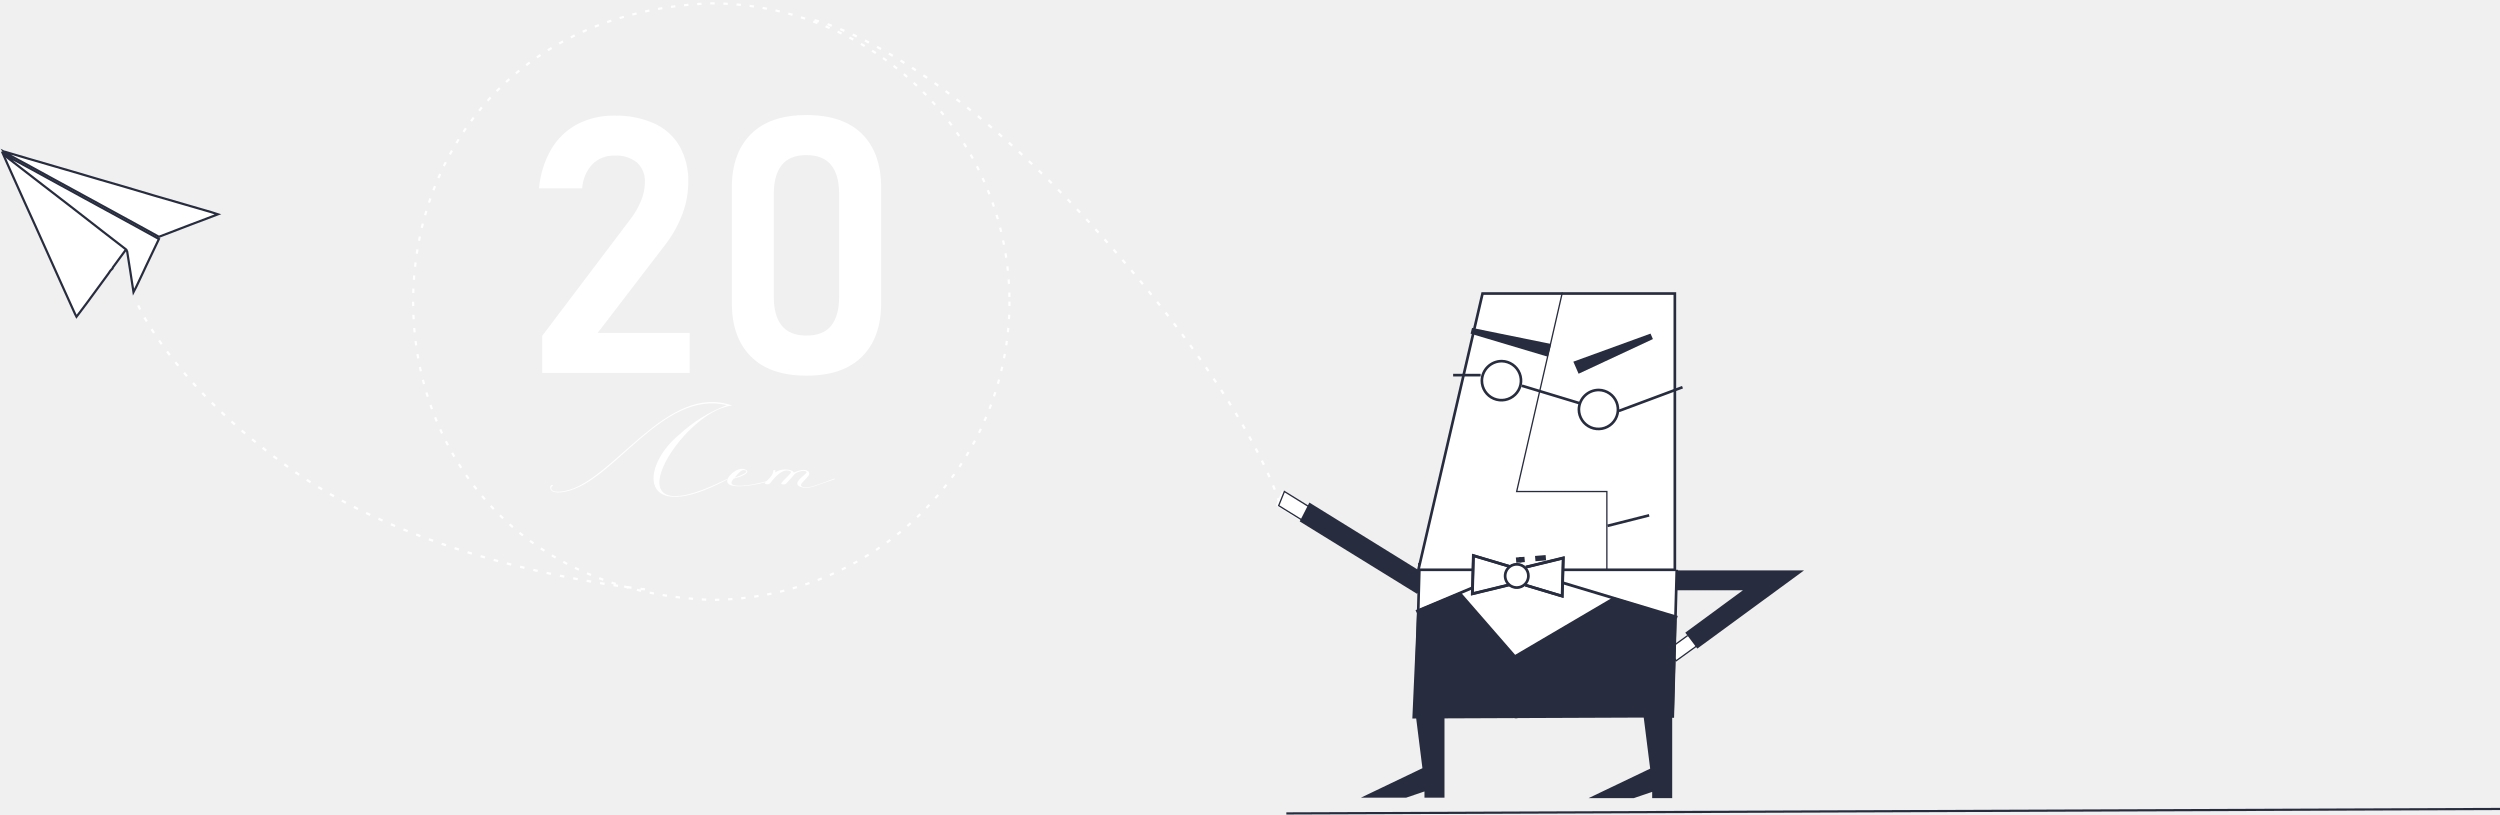
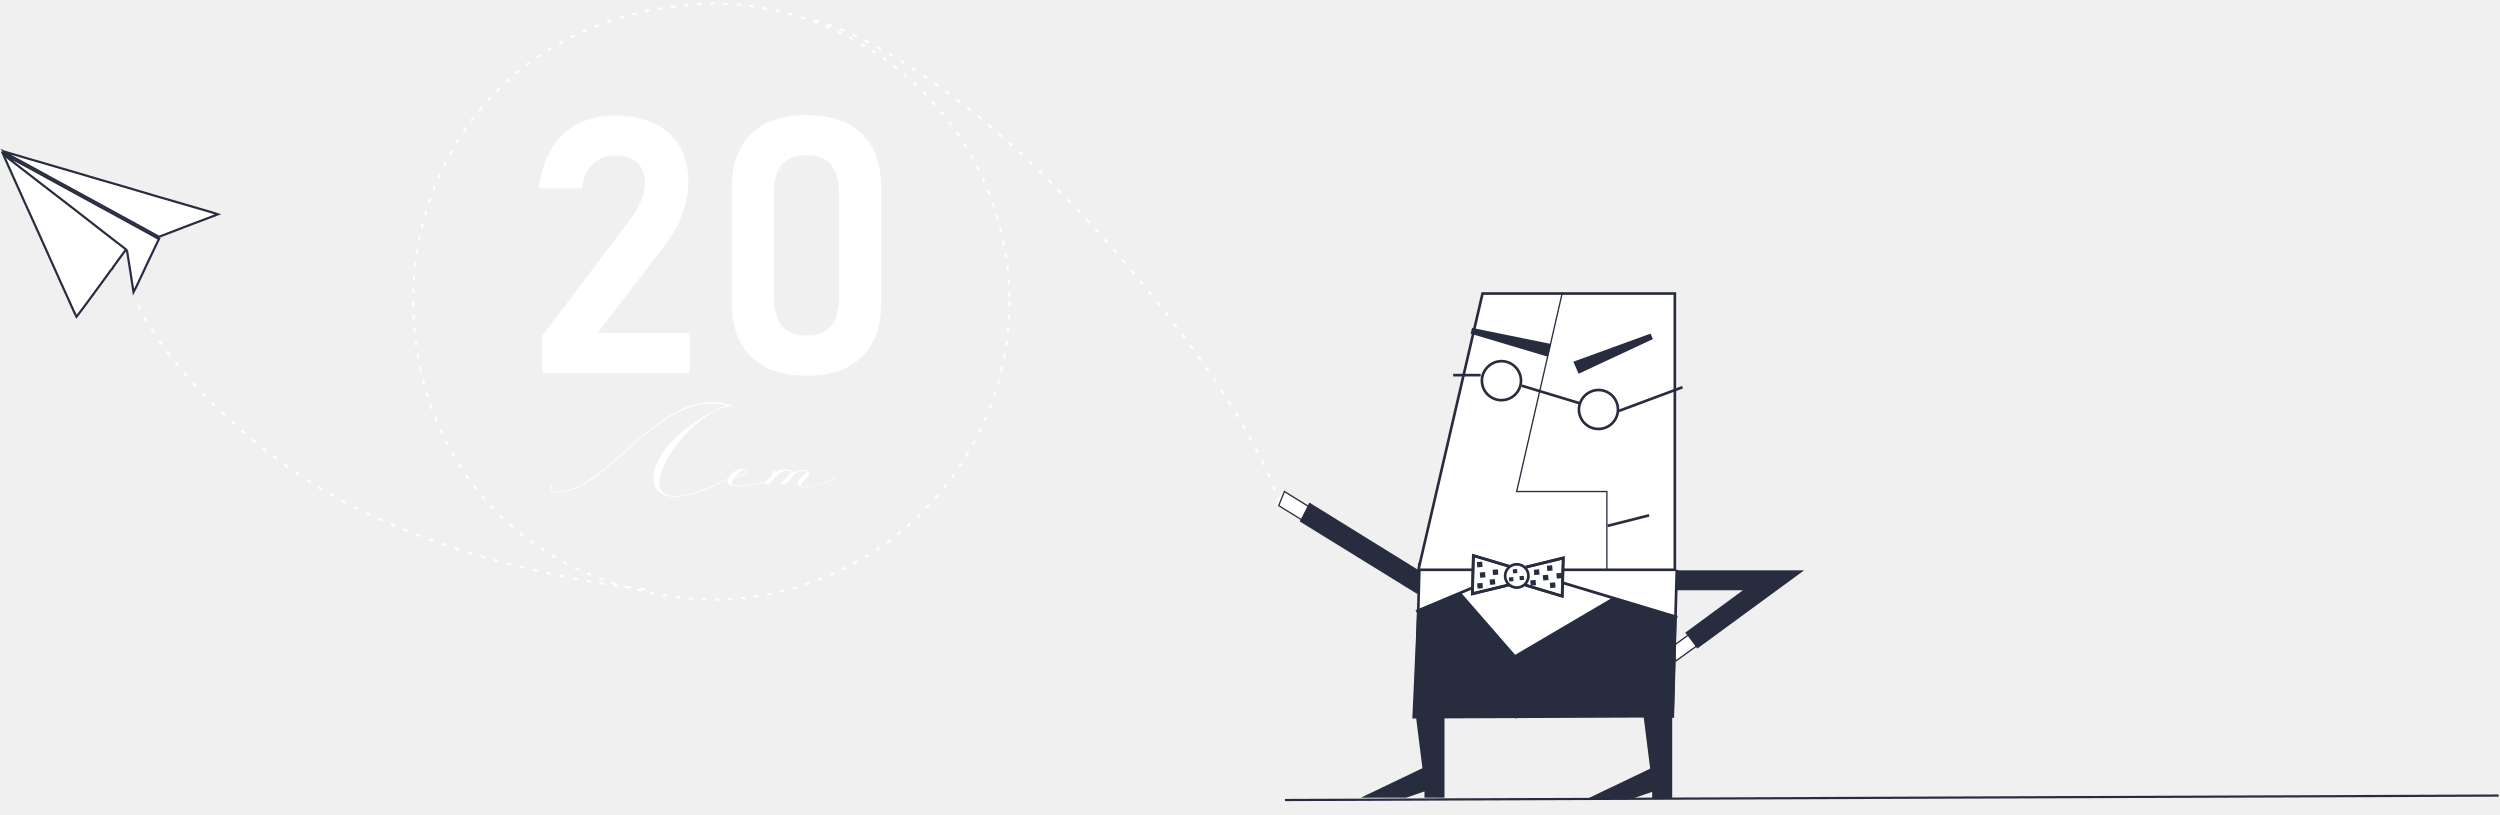
- <svg xmlns="http://www.w3.org/2000/svg" width="1135" height="370" viewBox="0 0 1135 370" fill="none">
-   <path d="M1.139 69.348C1.884 71.03 2.658 72.742 3.372 74.424C5.924 80.143 8.486 85.846 11.058 91.534C12.683 95.126 14.339 98.702 15.949 102.294C18.207 107.285 20.45 112.276 22.678 117.267L27.235 127.42C29.529 132.497 31.792 137.574 34.086 142.575C34.253 142.954 34.465 143.333 34.724 143.817L39.493 137.483C42.744 133.043 45.979 128.602 49.245 124.192C49.736 123.309 50.367 122.511 51.113 121.828C51.126 121.703 51.156 121.58 51.205 121.464L57.569 112.781C57.569 112.356 57.22 112.205 56.931 111.978L47.012 104.309C42.075 100.475 37.169 96.626 32.233 92.807L19.64 83.108L2.294 69.711L2.111 69.529C2.041 69.484 1.985 69.421 1.947 69.346C1.91 69.271 1.893 69.188 1.899 69.105H1.519C1.486 69.178 1.433 69.24 1.366 69.283C1.298 69.326 1.219 69.349 1.139 69.348V69.348Z" fill="white" stroke="#272C3E" stroke-miterlimit="10" />
-   <path d="M72.151 107.507L86.46 102.021L98.946 97.293C97.776 96.914 96.85 96.581 95.908 96.308L83.908 92.823L70.055 88.806L58.541 85.382L44.582 81.32C40.405 80.093 36.227 78.835 32.035 77.622L12.927 72.061C9.327 71.015 5.742 69.939 2.157 68.878C2.005 68.878 1.838 68.878 1.686 68.802L1.914 69.151L13.944 75.652L22.238 80.199L38.43 89.034L48.956 94.777L64.997 103.552L72.151 107.507Z" fill="white" stroke="#272C3E" stroke-miterlimit="10" />
-   <path d="M72.151 108.507L64.997 104.552L48.957 95.777L38.43 90.033L22.223 81.168L13.929 76.622L1.899 70.135C1.894 70.219 1.91 70.302 1.948 70.376C1.985 70.451 2.042 70.514 2.112 70.56L2.294 70.742L19.58 84.108L32.172 93.807C37.109 97.626 42.015 101.475 46.952 105.309L56.871 112.978C57.159 113.205 57.508 113.356 57.508 113.781C57.706 113.902 57.721 114.099 57.752 114.296C58.192 117.145 58.663 119.994 59.103 122.843C59.64 126.117 60.147 129.385 60.622 132.648C62.354 129.451 63.736 126.071 65.362 122.813C65.893 121.752 66.319 120.631 66.881 119.555C68.632 115.867 70.389 112.184 72.151 108.507Z" fill="white" stroke="#272C3E" stroke-miterlimit="10" />
-   <path d="M458.303 136.922C458.303 172.838 444.002 207.283 418.547 232.68C393.092 258.076 358.567 272.344 322.568 272.344C142.524 265.206 142.57 8.608 322.568 1.515C358.567 1.515 393.092 15.783 418.547 41.179C444.002 66.576 458.303 101.021 458.303 136.937V136.922Z" stroke="white" stroke-miterlimit="10" stroke-dasharray="1.99 3.98" />
-   <path d="M246.149 152.486L286.249 99.444C288.24 96.881 289.865 94.056 291.08 91.049C292.149 88.486 292.726 85.746 292.781 82.971V82.82C292.884 81.155 292.621 79.488 292.01 77.935C291.398 76.382 290.453 74.982 289.242 73.833C286.398 71.55 282.799 70.414 279.156 70.65C277.288 70.565 275.423 70.862 273.675 71.524C271.927 72.186 270.334 73.199 268.994 74.5C266.195 77.512 264.536 81.402 264.3 85.502V85.502H244.706C245.241 79.225 247.149 73.142 250.295 67.68C253.11 62.908 257.188 59.001 262.083 56.39C267.306 53.71 273.117 52.371 278.989 52.495C285.215 52.34 291.398 53.561 297.095 56.072C301.881 58.248 305.877 61.847 308.533 66.377C311.291 71.361 312.656 76.993 312.482 82.683V82.683C312.478 87.57 311.593 92.415 309.869 96.989C308.079 101.816 305.597 106.359 302.502 110.477L271.333 151.137H313.12V169.322H246.149V152.486Z" fill="white" />
-   <path d="M340.918 161.867C335.145 156.088 332.259 148.005 332.259 137.619V85.108C332.259 74.712 335.156 66.63 340.948 60.861C346.74 55.092 355.14 52.218 366.148 52.238C377.206 52.238 385.616 55.102 391.378 60.831C397.14 66.559 400.026 74.642 400.036 85.078V137.665C400.036 148.061 397.14 156.143 391.347 161.912C385.555 167.681 377.155 170.56 366.148 170.55C355.089 170.55 346.679 167.656 340.918 161.867ZM377.373 147.833C379.773 144.803 380.958 140.529 380.958 134.907V87.897C380.958 82.275 379.773 77.955 377.373 74.97C374.973 71.984 371.297 70.424 366.132 70.424C360.968 70.424 357.277 71.939 354.892 74.97C352.507 78.001 351.307 82.275 351.307 87.897V134.876C351.307 140.499 352.492 144.803 354.892 147.803C357.292 150.804 360.968 152.35 366.132 152.35C371.297 152.35 375.003 150.834 377.388 147.833H377.373Z" fill="white" />
-   <path d="M62.733 138.665C62.733 138.665 78.728 175.369 133.092 213.68C187.456 251.991 265.014 264.736 296.198 267.934" stroke="white" stroke-width="1.03" stroke-miterlimit="10" stroke-dasharray="2.06 4.12" />
-   <path d="M369.794 9.167C369.794 9.167 430.129 22.257 516.013 125.557C572.388 193.456 581 229 581 229" stroke="white" stroke-width="1.03" stroke-miterlimit="10" stroke-dasharray="2.06 4.12" />
-   <path d="M594.935 230.927L581.978 222.789L579.304 229.457L591.745 237.262" fill="white" />
-   <path d="M595.74 230.958L583.117 223.138L580.519 229.548L592.626 237.05" stroke="#272C3E" stroke-width="0.6" stroke-miterlimit="10" />
-   <path d="M654.903 266.298L594.691 229.018L590.864 236.504L643.678 269.102" fill="#272C3E" />
-   <path d="M654.903 266.298L594.691 229.018L590.864 236.504L643.678 269.102" stroke="#272C3E" stroke-width="1.21" stroke-miterlimit="10" />
-   <path d="M726.887 361.06H741.545L751.373 357.726V361.06H757.889V325.477H747.515L750.568 349.725L726.887 361.06Z" fill="#272C3E" />
-   <path d="M726.887 361.06H741.545L751.373 357.726V361.06H757.889V325.477H747.515L750.568 349.725L726.887 361.06Z" stroke="#272C3E" stroke-width="2.57" stroke-miterlimit="10" />
-   <path d="M688.275 326.098V259.948" stroke="#272C3E" stroke-width="1.28" stroke-miterlimit="10" />
-   <path d="M770.239 293.304L760.988 299.987L757.221 295.016L766.229 288.515" fill="white" />
-   <path d="M770.239 293.304L760.988 299.987L757.221 295.016L766.229 288.515" stroke="#272C3E" stroke-width="0.6" stroke-miterlimit="10" />
-   <path d="M793.145 267.374H760.684V259.554H817.205L770.694 293.622L765.97 287.348L793.145 267.374Z" fill="#272C3E" />
-   <path d="M793.145 267.374H760.684V259.554H817.205L770.694 293.622L765.97 287.348L793.145 267.374Z" stroke="#272C3E" stroke-width="1.21" stroke-miterlimit="10" />
-   <path d="M644.468 255.599L642.66 322.128L759.439 325.204L761.246 258.676" fill="white" />
-   <path d="M644.468 255.599L642.66 322.128L759.439 325.204L761.246 258.676" stroke="#272C3E" stroke-width="1.21" stroke-miterlimit="10" />
-   <path d="M643.405 276.891L641.202 326.205L759.91 325.72L761.186 279.998L732.492 271.072L687.88 297.29L663.015 268.723L643.405 276.891Z" fill="#272C3E" />
-   <path d="M643.952 258.691H760.38V133.256H673.07L643.952 258.691Z" fill="white" />
-   <path d="M643.952 258.691H760.38V133.256H673.07L643.952 258.691Z" stroke="#272C3E" stroke-width="1.21" stroke-miterlimit="10" />
-   <path d="M709.298 132.816L688.564 223.153H729.515V259.191" stroke="#272C3E" stroke-width="0.6" stroke-miterlimit="10" />
-   <path d="M748.715 233.958L729.819 238.732M659.719 170.309H672.204H659.719ZM763.859 175.795L734.999 186.555L763.859 175.795ZM690.948 175.128L716.771 182.948L690.948 175.128ZM681.88 163.959C683.628 164.004 685.324 164.562 686.755 165.564C688.186 166.565 689.29 167.966 689.927 169.59C690.564 171.214 690.707 172.99 690.338 174.695C689.968 176.4 689.103 177.958 687.85 179.175C686.597 180.391 685.013 181.212 683.295 181.534C681.576 181.857 679.801 181.666 678.191 180.987C676.581 180.307 675.207 179.169 674.242 177.714C673.277 176.26 672.764 174.554 672.766 172.809C672.782 171.631 673.031 170.468 673.497 169.385C673.964 168.303 674.64 167.323 675.486 166.501C676.332 165.679 677.333 165.031 678.43 164.595C679.527 164.159 680.699 163.943 681.88 163.959V163.959ZM725.93 177.053C727.674 177.1 729.364 177.66 730.791 178.661C732.217 179.662 733.316 181.06 733.951 182.681C734.585 184.302 734.726 186.073 734.357 187.773C733.988 189.474 733.124 191.028 731.875 192.242C730.625 193.455 729.044 194.275 727.33 194.597C725.617 194.919 723.846 194.73 722.239 194.054C720.632 193.377 719.261 192.244 718.296 190.794C717.332 189.344 716.817 187.643 716.817 185.903C716.832 184.722 717.082 183.556 717.55 182.472C718.019 181.387 718.697 180.406 719.547 179.584C720.396 178.761 721.4 178.114 722.501 177.68C723.601 177.246 724.777 177.033 725.961 177.053H725.93Z" stroke="#272C3E" stroke-width="1.21" stroke-miterlimit="10" />
-   <path d="M749.338 151.456L714.295 164.201L716.68 169.672L750.416 153.942L749.338 151.456Z" fill="#272C3E" />
-   <path d="M667.647 151.487L702.736 161.959L704.194 156.17L668.301 148.865L667.647 151.487Z" fill="#272C3E" />
-   <path d="M642.904 277.589L688.731 258.342L761.52 280.241" stroke="#272C3E" stroke-width="1.28" stroke-miterlimit="10" />
-   <path d="M694.169 261.54C694.153 262.631 693.813 263.693 693.191 264.59C692.569 265.488 691.694 266.18 690.676 266.58C689.659 266.98 688.545 267.069 687.476 266.836C686.408 266.603 685.433 266.058 684.676 265.27C683.919 264.483 683.414 263.488 683.225 262.414C683.035 261.339 683.171 260.232 683.614 259.235C684.056 258.237 684.787 257.393 685.711 256.811C686.636 256.228 687.713 255.933 688.807 255.963C690.258 255.995 691.638 256.6 692.643 257.645C693.649 258.691 694.197 260.091 694.169 261.54Z" fill="white" />
-   <path d="M694.002 261.54C693.986 262.607 693.653 263.645 693.044 264.523C692.436 265.4 691.579 266.078 690.584 266.468C689.589 266.859 688.499 266.946 687.454 266.717C686.41 266.488 685.457 265.955 684.717 265.184C683.977 264.414 683.483 263.441 683.298 262.39C683.114 261.339 683.247 260.257 683.68 259.281C684.114 258.306 684.828 257.481 685.733 256.911C686.638 256.342 687.692 256.054 688.761 256.084C690.181 256.116 691.53 256.708 692.512 257.731C693.494 258.754 694.03 260.124 694.002 261.54V261.54Z" stroke="#272C3E" stroke-width="0.62" stroke-miterlimit="10" />
-   <path d="M685.419 265.556L668.164 269.829L668.65 251.901L685.647 257.069" fill="white" />
-   <path d="M685.359 265.404L668.407 269.526L668.878 252.204L685.586 257.206" stroke="#272C3E" stroke-width="1.23" stroke-miterlimit="10" />
-   <path d="M692.65 257.251L709.92 252.977L709.419 270.921L692.422 265.738" fill="white" />
-   <path d="M692.711 257.418L709.677 253.281L709.191 270.602L692.483 265.601" stroke="#272C3E" stroke-width="1.23" stroke-miterlimit="10" />
-   <path d="M694.169 261.54C694.153 262.631 693.813 263.693 693.191 264.59C692.569 265.488 691.694 266.18 690.676 266.58C689.659 266.98 688.545 267.069 687.476 266.836C686.408 266.603 685.433 266.058 684.676 265.27C683.919 264.483 683.414 263.488 683.225 262.414C683.035 261.339 683.171 260.232 683.614 259.235C684.056 258.237 684.787 257.393 685.711 256.811C686.636 256.228 687.713 255.933 688.807 255.963C690.258 255.995 691.638 256.6 692.643 257.645C693.649 258.691 694.197 260.091 694.169 261.54Z" fill="white" />
-   <path d="M693.895 261.54C693.883 262.586 693.558 263.606 692.963 264.468C692.368 265.33 691.529 265.996 690.554 266.381C689.578 266.766 688.509 266.853 687.484 266.63C686.459 266.407 685.524 265.885 684.797 265.13C684.07 264.375 683.585 263.421 683.403 262.39C683.222 261.359 683.352 260.297 683.777 259.34C684.202 258.383 684.903 257.574 685.791 257.016C686.678 256.457 687.712 256.175 688.761 256.205C689.449 256.219 690.128 256.368 690.759 256.644C691.389 256.919 691.959 257.316 692.436 257.811C692.913 258.307 693.287 258.891 693.537 259.531C693.788 260.17 693.909 260.853 693.895 261.54V261.54Z" stroke="#272C3E" stroke-width="1.23" stroke-miterlimit="10" />
-   <path d="M690.607 252.907L688.2 253.104L688.397 255.505L690.805 255.308L690.607 252.907Z" fill="#272C3E" />
-   <path d="M701.714 252.003L696.9 252.397L697.097 254.798L701.912 254.404L701.714 252.003Z" fill="#272C3E" />
-   <path d="M692.096 252.786L689.689 252.983L689.886 255.384L692.293 255.187L692.096 252.786Z" fill="#272C3E" />
-   <path d="M685.45 265.495L668.498 269.617L668.969 252.295L685.678 257.296" stroke="#272C3E" stroke-width="1.23" stroke-miterlimit="10" />
-   <path d="M692.802 257.509L709.768 253.371L709.282 270.693L692.574 265.692" stroke="#272C3E" stroke-width="1.23" stroke-miterlimit="10" />
-   <path d="M623.506 360.863H638.164L647.992 357.529V360.863H654.508V325.28H644.134L647.172 349.528L623.506 360.863Z" fill="#272C3E" />
-   <path d="M623.506 360.863H638.164L647.992 357.529V360.863H654.508V325.28H644.134L647.172 349.528L623.506 360.863Z" stroke="#272C3E" stroke-width="2.57" stroke-miterlimit="10" />
-   <path d="M256.509 222.879C278.26 218.681 302.761 173.429 332.457 184.144C309.187 186.129 273.217 245.338 328.812 218.075C331.288 216.772 331.014 217.241 329.085 218.272C290.458 238.397 290.26 212.21 308.366 197.328C314.645 191.523 321.983 186.975 329.981 183.932C300.589 176.869 278.898 218.621 256.934 223.152C253.987 223.834 249.339 224.106 249.856 220.879C250.327 219.575 251.633 220.409 250.676 220.742C250.038 221.03 249.005 224.288 256.509 222.879Z" fill="white" />
-   <path d="M338.912 213.468C340.553 214.772 336.436 216.423 333.125 217.318C327.277 223.561 348.056 219.106 350.684 217.454C351.444 217.181 351.018 217.454 350.882 217.666C348.892 219.303 325.485 224.455 330.998 216.287C333.884 212.786 337.211 212.165 338.912 213.468ZM338.563 213.605C337.044 212.786 335.677 214.226 333.474 216.908C338.077 215.196 339.596 214.287 338.563 213.681V213.605Z" fill="white" />
-   <path d="M359.008 214.089C358.249 213.604 355.226 211.953 349.712 219.303C349.104 220.197 346.674 219.924 347.373 219.106C348.542 217.727 351.17 215.938 351.094 213.468L352.051 213.392C352.051 213.544 351.914 214.089 351.914 214.499C355.636 211.953 360.588 213.544 360.314 214.574C361.423 214.089 365.889 212.165 367.271 214.438C368.517 216.484 361.195 220.06 364.522 221.091C366.922 221.849 370.719 220.272 378.496 217.378C378.906 217.242 379.453 217.378 378.906 217.59C370.583 220.333 367.621 221.909 364.932 221.439C362.729 221.03 361.97 220.333 361.97 219.515C361.97 217.514 366.648 214.968 366.178 214.226C365.281 213.059 361.484 214.362 360.664 215.317C359.843 216.272 359.008 217.378 356.805 219.651C356.046 220.136 354.603 220 354.679 219.439C355.909 217.514 359.843 214.635 359.008 214.089Z" fill="white" />
-   <line y1="-0.5" x2="551.004" y2="-0.5" transform="matrix(-0.999993 0.00367095 -0.003589 -0.999994 1135 366.772)" stroke="#272C3E" />
+ <svg xmlns="http://www.w3.org/2000/svg" width="1135" height="370" fill="none" version="1.1" viewBox="0 0 1135 370">
+   <path d="m1.139 69.348c.744 1.682 1.519 3.395 2.233 5.077 2.552 5.718 5.114 11.422 7.686 17.11 1.625 3.592 3.281 7.168 4.891 10.76 2.258 4.991 4.501 9.982 6.729 14.973l4.557 10.153c2.294 5.077 4.557 10.154 6.851 15.155.167.379.38.758.638 1.242l4.769-6.334c3.251-4.44 6.486-8.881 9.752-13.291.491-.883 1.122-1.681 1.868-2.364.012-.125.043-.248.091-.364l6.364-8.683c0-.425-.349-.576-.638-.803l-9.919-7.669c-4.937-3.834-9.843-7.683-14.78-11.502l-12.592-9.699-17.347-13.397-.182-.182c-.07-.045-.127-.109-.164-.183-.037-.075-.054-.158-.049-.241h-.38c-.033.073-.086.135-.153.178-.067.043-.146.066-.226.065z" fill="white" stroke="#272C3E" stroke-miterlimit="10" />
+   <path d="m72.151 107.51 14.309-5.486 12.486-4.728c-1.17-.379-2.096-.712-3.038-.985l-12-3.486-13.853-4.016-11.514-3.425-13.959-4.061c-4.177-1.228-8.354-2.485-12.547-3.698l-19.109-5.562c-3.6-1.046-7.185-2.122-10.769-3.183-.152 0-.319 0-.471-.076l.228.348 12.03 6.501 8.294 4.546 26.719 14.579 16.04 8.775 7.154 3.955z" fill="white" stroke="#272C3E" stroke-miterlimit="10" />
+   <path d="m72.151 108.51-7.154-3.955-16.04-8.775-10.526-5.744-16.207-8.865-8.294-4.546-12.03-6.486c-.005.083.011.166.049.241.037.075.094.138.164.183l.182.182 17.286 13.366 12.592 9.699c4.937 3.819 9.843 7.668 14.78 11.502l9.919 7.669c.289.227.638.378.638.803.198.121.213.318.243.515.441 2.849.911 5.698 1.352 8.547.537 3.274 1.043 6.542 1.519 9.805 1.732-3.197 3.114-6.577 4.739-9.835.532-1.061.957-2.182 1.519-3.258 1.752-3.688 3.509-7.371 5.271-11.048z" fill="white" stroke="#272C3E" stroke-miterlimit="10" />
+   <path d="m458.3 136.92c0 35.916-14.301 70.361-39.756 95.758-25.455 25.396-59.98 39.664-95.979 39.664-180.04-7.138-180-263.74 0-270.83 35.999 0 70.524 14.268 95.979 39.664s39.756 59.842 39.756 95.758v-.015z" stroke="white" stroke-dasharray="1.99 3.98" stroke-miterlimit="10" />
+   <path d="m246.15 152.49 40.1-53.042c1.991-2.563 3.616-5.388 4.831-8.396 1.069-2.562 1.646-5.302 1.701-8.077v-.151c.103-1.665-.16-3.332-.771-4.885-.612-1.552-1.557-2.953-2.768-4.102-2.844-2.283-6.443-3.419-10.086-3.183-1.868-.086-3.733.212-5.481.874s-3.341 1.675-4.681 2.976c-2.799 3.012-4.458 6.902-4.694 11.002h-19.594c.535-6.277 2.443-12.36 5.589-17.822 2.815-4.773 6.893-8.679 11.788-11.29 5.223-2.68 11.034-4.019 16.906-3.895 6.226-.155 12.409 1.066 18.106 3.576 4.786 2.176 8.782 5.776 11.438 10.305 2.758 4.984 4.123 10.616 3.949 16.306-.004 4.886-.889 9.732-2.613 14.306-1.79 4.827-4.272 9.37-7.367 13.488l-31.169 40.66h41.787v18.185h-66.971v-16.836z" fill="white" />
+   <path d="m340.92 161.87c-5.773-5.779-8.659-13.862-8.659-24.248v-52.511c0-10.396 2.897-18.478 8.689-24.247s14.192-8.643 25.2-8.623c11.058 0 19.468 2.864 25.23 8.593s8.648 13.811 8.658 24.247v52.587c0 10.396-2.896 18.478-8.689 24.247-5.792 5.769-14.192 8.648-25.199 8.638-11.059 0-19.469-2.894-25.23-8.683zm36.455-14.034c2.4-3.03 3.585-7.304 3.585-12.926v-47.01c0-5.622-1.185-9.941-3.585-12.927-2.4-2.986-6.076-4.546-11.241-4.546-5.164 0-8.855 1.516-11.24 4.546s-3.585 7.304-3.585 12.927v46.979c0 5.623 1.185 9.927 3.585 12.927 2.4 3.001 6.076 4.547 11.24 4.547 5.165 0 8.871-1.516 11.256-4.517h-.015z" fill="white" />
+   <path d="m62.733 138.66s15.995 36.704 70.359 75.015c54.364 38.311 131.92 51.056 163.11 54.254" stroke="white" stroke-dasharray="2.06 4.12" stroke-miterlimit="10" stroke-width="1.03" />
+   <path d="m369.79 9.167s60.335 13.091 146.22 116.39c56.375 67.899 64.987 103.44 64.987 103.44" stroke="white" stroke-dasharray="2.06 4.12" stroke-miterlimit="10" stroke-width="1.03" />
+   <path d="m594.94 230.93-12.957-8.138-2.674 6.668 12.441 7.805" fill="white" />
+   <path d="m595.74 230.96-12.623-7.82-2.598 6.41 12.107 7.502" stroke="#272C3E" stroke-miterlimit="10" stroke-width=".6" />
+   <path d="m654.9 266.3-60.212-37.28-3.827 7.486 52.814 32.598" fill="#272C3E" />
+   <path d="m654.9 266.3-60.212-37.28-3.827 7.486 52.814 32.598" stroke="#272C3E" stroke-miterlimit="10" stroke-width="1.21" />
+   <path d="m726.89 361.06h14.658l9.828-3.334v3.334h6.516v-35.583h-10.374l3.053 24.248-23.681 11.335z" fill="#272C3E" />
+   <path d="m726.89 361.06h14.658l9.828-3.334v3.334h6.516v-35.583h-10.374l3.053 24.248-23.681 11.335z" stroke="#272C3E" stroke-miterlimit="10" stroke-width="2.57" />
+   <path d="m688.28 326.1v-66.15" stroke="#272C3E" stroke-miterlimit="10" stroke-width="1.28" />
+   <path d="m770.24 293.3-9.251 6.683-3.767-4.971 9.008-6.501" fill="white" />
+   <path d="m770.24 293.3-9.251 6.683-3.767-4.971 9.008-6.501" stroke="#272C3E" stroke-miterlimit="10" stroke-width=".6" />
+   <path d="m793.14 267.37h-32.461v-7.82h56.521l-46.511 34.068-4.724-6.274 27.175-19.974z" fill="#272C3E" />
+   <path d="m793.14 267.37h-32.461v-7.82h56.521l-46.511 34.068-4.724-6.274 27.175-19.974z" stroke="#272C3E" stroke-miterlimit="10" stroke-width="1.21" />
+   <path d="m644.47 255.6-1.808 66.529 116.78 3.076 1.807-66.528" fill="white" />
+   <path d="m644.47 255.6-1.808 66.529 116.78 3.076 1.807-66.528" stroke="#272C3E" stroke-miterlimit="10" stroke-width="1.21" />
+   <path d="m643.4 276.89-2.203 49.314 118.71-.485 1.276-45.722-28.694-8.926-44.612 26.218-24.865-28.567-19.61 8.168z" fill="#272C3E" />
+   <path d="m643.95 258.69h116.43v-125.44h-87.31l-29.118 125.44z" fill="white" />
+   <path d="m643.95 258.69h116.43v-125.44h-87.31l-29.118 125.44z" stroke="#272C3E" stroke-miterlimit="10" stroke-width="1.21" />
+   <path d="m709.3 132.82-20.734 90.337h40.951v36.038" stroke="#272C3E" stroke-miterlimit="10" stroke-width=".6" />
+   <path d="m748.72 233.96-18.896 4.774m-70.1-68.423h12.485-12.485zm104.14 5.486-28.86 10.76 28.86-10.76zm-72.911-.667 25.823 7.82-25.823-7.82zm-9.068-11.169c1.748.045 3.444.603 4.875 1.605 1.431 1.001 2.535 2.402 3.172 4.026s.78 3.4.411 5.105c-.37 1.705-1.235 3.263-2.488 4.48-1.253 1.216-2.837 2.037-4.555 2.359-1.719.323-3.494.132-5.104-.547-1.61-.68-2.984-1.818-3.949-3.273-.965-1.454-1.478-3.16-1.476-4.905.016-1.178.265-2.341.731-3.424.467-1.082 1.143-2.062 1.989-2.884s1.847-1.47 2.944-1.906 2.269-.652 3.45-.636zm44.05 13.094c1.744.047 3.434.607 4.861 1.608 1.426 1.001 2.525 2.399 3.16 4.02.634 1.621.775 3.392.406 5.092-.369 1.701-1.233 3.255-2.482 4.469-1.25 1.213-2.831 2.033-4.545 2.355-1.713.322-3.484.133-5.091-.543-1.607-.677-2.978-1.81-3.943-3.26-.964-1.45-1.479-3.151-1.479-4.891.015-1.181.265-2.347.733-3.431.469-1.085 1.147-2.066 1.997-2.888.849-.823 1.853-1.47 2.954-1.904 1.1-.434 2.276-.647 3.46-.627h-.031z" stroke="#272C3E" stroke-miterlimit="10" stroke-width="1.21" />
+   <path d="m749.34 151.46-35.043 12.745 2.385 5.471 33.736-15.73-1.078-2.486z" fill="#272C3E" />
+   <path d="m667.65 151.49 35.089 10.472 1.458-5.789-35.893-7.305-.654 2.622z" fill="#272C3E" />
+   <path d="m642.9 277.59 45.827-19.247 72.789 21.899" stroke="#272C3E" stroke-miterlimit="10" stroke-width="1.28" />
+   <path d="m694.17 261.54c-.016 1.091-.356 2.153-.978 3.05-.622.898-1.497 1.59-2.515 1.99-1.017.4-2.131.489-3.2.256-1.068-.233-2.043-.778-2.8-1.566-.757-.787-1.262-1.782-1.451-2.856-.19-1.075-.054-2.182.389-3.179.442-.998 1.173-1.842 2.097-2.424.925-.583 2.002-.878 3.096-.848 1.451.032 2.831.637 3.836 1.682 1.006 1.046 1.554 2.446 1.526 3.895z" fill="white" />
+   <path d="m694 261.54c-.016 1.067-.349 2.105-.958 2.983-.608.877-1.465 1.555-2.46 1.945-.995.391-2.085.478-3.13.249-1.044-.229-1.997-.762-2.737-1.533-.74-.77-1.234-1.743-1.419-2.794-.184-1.051-.051-2.133.382-3.109.434-.975 1.148-1.8 2.053-2.37.905-.569 1.959-.857 3.028-.827 1.42.032 2.769.624 3.751 1.647s1.518 2.393 1.49 3.809z" stroke="#272C3E" stroke-miterlimit="10" stroke-width=".62" />
+   <path d="m685.42 265.56-17.255 4.273.486-17.928 16.997 5.168" fill="white" />
+   <path d="m685.36 265.4-16.952 4.122.471-17.322 16.708 5.002" stroke="#272C3E" stroke-miterlimit="10" stroke-width="1.23" />
+   <path d="m692.65 257.25 17.27-4.274-.501 17.944-16.997-5.183" fill="white" />
+   <path d="m692.71 257.42 16.966-4.137-.486 17.321-16.708-5.001" stroke="#272C3E" stroke-miterlimit="10" stroke-width="1.23" />
+   <path d="m694.17 261.54c-.016 1.091-.356 2.153-.978 3.05-.622.898-1.497 1.59-2.515 1.99-1.017.4-2.131.489-3.2.256-1.068-.233-2.043-.778-2.8-1.566-.757-.787-1.262-1.782-1.451-2.856-.19-1.075-.054-2.182.389-3.179.442-.998 1.173-1.842 2.097-2.424.925-.583 2.002-.878 3.096-.848 1.451.032 2.831.637 3.836 1.682 1.006 1.046 1.554 2.446 1.526 3.895z" fill="white" />
+   <path d="m693.9 261.54c-.012 1.046-.337 2.066-.932 2.928s-1.434 1.528-2.409 1.913c-.976.385-2.045.472-3.07.249s-1.96-.745-2.687-1.5-1.212-1.709-1.394-2.74c-.181-1.031-.051-2.093.374-3.05s1.126-1.766 2.014-2.324c.887-.559 1.921-.841 2.97-.811.688.014 1.367.163 1.998.439.63.275 1.2.672 1.677 1.167.477.496.851 1.08 1.101 1.72.251.639.372 1.322.358 2.009z" stroke="#272C3E" stroke-miterlimit="10" stroke-width="1.23" />
+   <path d="m674.21 259.71-2.407.197.197 2.401 2.408-.197z" style="fill:#272c3e" />
+   <path d="m672.9 254.99-2.407.197.197 2.401 2.407-.197z" style="fill:#272c3e" />
+   <path d="m685.45 265.5-16.952 4.122.471-17.322 16.709 5.001" stroke="#272C3E" stroke-miterlimit="10" stroke-width="1.23" />
+   <path d="m692.8 257.51 16.966-4.138-.486 17.322-16.708-5.001" stroke="#272C3E" stroke-miterlimit="10" stroke-width="1.23" />
+   <path d="m623.51 360.86h14.658l9.828-3.334v3.334h6.516v-35.583h-10.374l3.038 24.248-23.666 11.335z" fill="#272C3E" />
+   <path d="m623.51 360.86h14.658l9.828-3.334v3.334h6.516v-35.583h-10.374l3.038 24.248-23.666 11.335z" stroke="#272C3E" stroke-miterlimit="10" stroke-width="2.57" />
+   <path d="m256.51 222.88c21.751-4.198 46.252-49.45 75.948-38.735-23.27 1.985-59.24 61.194-3.645 33.931 2.476-1.303 2.202-.834.273.197-38.627 20.125-38.825-6.062-20.719-20.944 6.279-5.805 13.617-10.353 21.615-13.396-29.392-7.063-51.083 34.689-73.047 39.22-2.947.682-7.595.954-7.078-2.273.471-1.304 1.777-.47.82-.137-.638.288-1.671 3.546 5.833 2.137z" fill="white" />
+   <path d="m338.91 213.47c1.641 1.304-2.476 2.955-5.787 3.85-5.848 6.243 14.931 1.788 17.559.136.76-.273.334 0 .198.212-1.99 1.637-25.397 6.789-19.884-1.379 2.886-3.501 6.213-4.122 7.914-2.819zm-.349.137c-1.519-.819-2.886.621-5.089 3.303 4.603-1.712 6.122-2.621 5.089-3.227v-.076z" fill="white" />
+   <path d="m359.01 214.09c-.759-.485-3.782-2.136-9.296 5.214-.608.894-3.038.621-2.339-.197 1.169-1.379 3.797-3.168 3.721-5.638l.957-.076c0 .152-.137.697-.137 1.107 3.722-2.546 8.674-.955 8.4.075 1.109-.485 5.575-2.409 6.957-.136 1.246 2.046-6.076 5.622-2.749 6.653 2.4.758 6.197-.819 13.974-3.713.41-.136.957 0 .41.212-8.323 2.743-11.285 4.319-13.974 3.849-2.203-.409-2.962-1.106-2.962-1.924 0-2.001 4.678-4.547 4.208-5.289-.897-1.167-4.694.136-5.514 1.091-.821.955-1.656 2.061-3.859 4.334-.759.485-2.202.349-2.126-.212 1.23-1.925 5.164-4.804 4.329-5.35z" fill="white" />
+   <line x1="1134.4" x2="583.39" y1="361.19" y2="363.21" style="stroke:#272c3e" />
+   <path d="m673.03 264.64-2.407.197.197 2.401 2.408-.197z" style="fill:#272c3e" />
+   <path d="m678.69 262.91-2.407.197.197 2.401 2.408-.197z" style="fill:#272c3e" />
+   <path d="m680.05 258.48-2.407.197.197 2.401 2.408-.197z" style="fill:#272c3e" />
+   <path d="m691.78 261.43-1.952.15.16 1.832 1.953-.15z" style="fill:#272c3e" />
+   <path d="m698.76 258.48-2.407.197.197 2.401 2.408-.197z" style="fill:#272c3e" />
+   <path d="m704.68 256.63-2.407.197.197 2.401 2.408-.197z" style="fill:#272c3e" />
+   <path d="m702.83 260.94-2.407.197.197 2.401 2.408-.197z" style="fill:#272c3e" />
+   <path d="m706.03 264.39-2.407.197.197 2.401 2.408-.197z" style="fill:#272c3e" />
+   <path d="m708.99 260.08-2.407.197.197 2.401 2.408-.197z" style="fill:#272c3e" />
+   <path d="m688.73 258.34-1.952.15.16 1.832 1.953-.15z" style="fill:#272c3e" />
+   <path d="m686.98 261.99-1.952.15.16 1.832 1.953-.15z" style="fill:#272c3e" />
+   <path d="m697.16 263.28-2.407.197.197 2.401 2.408-.197z" style="fill:#272c3e" />
</svg>
